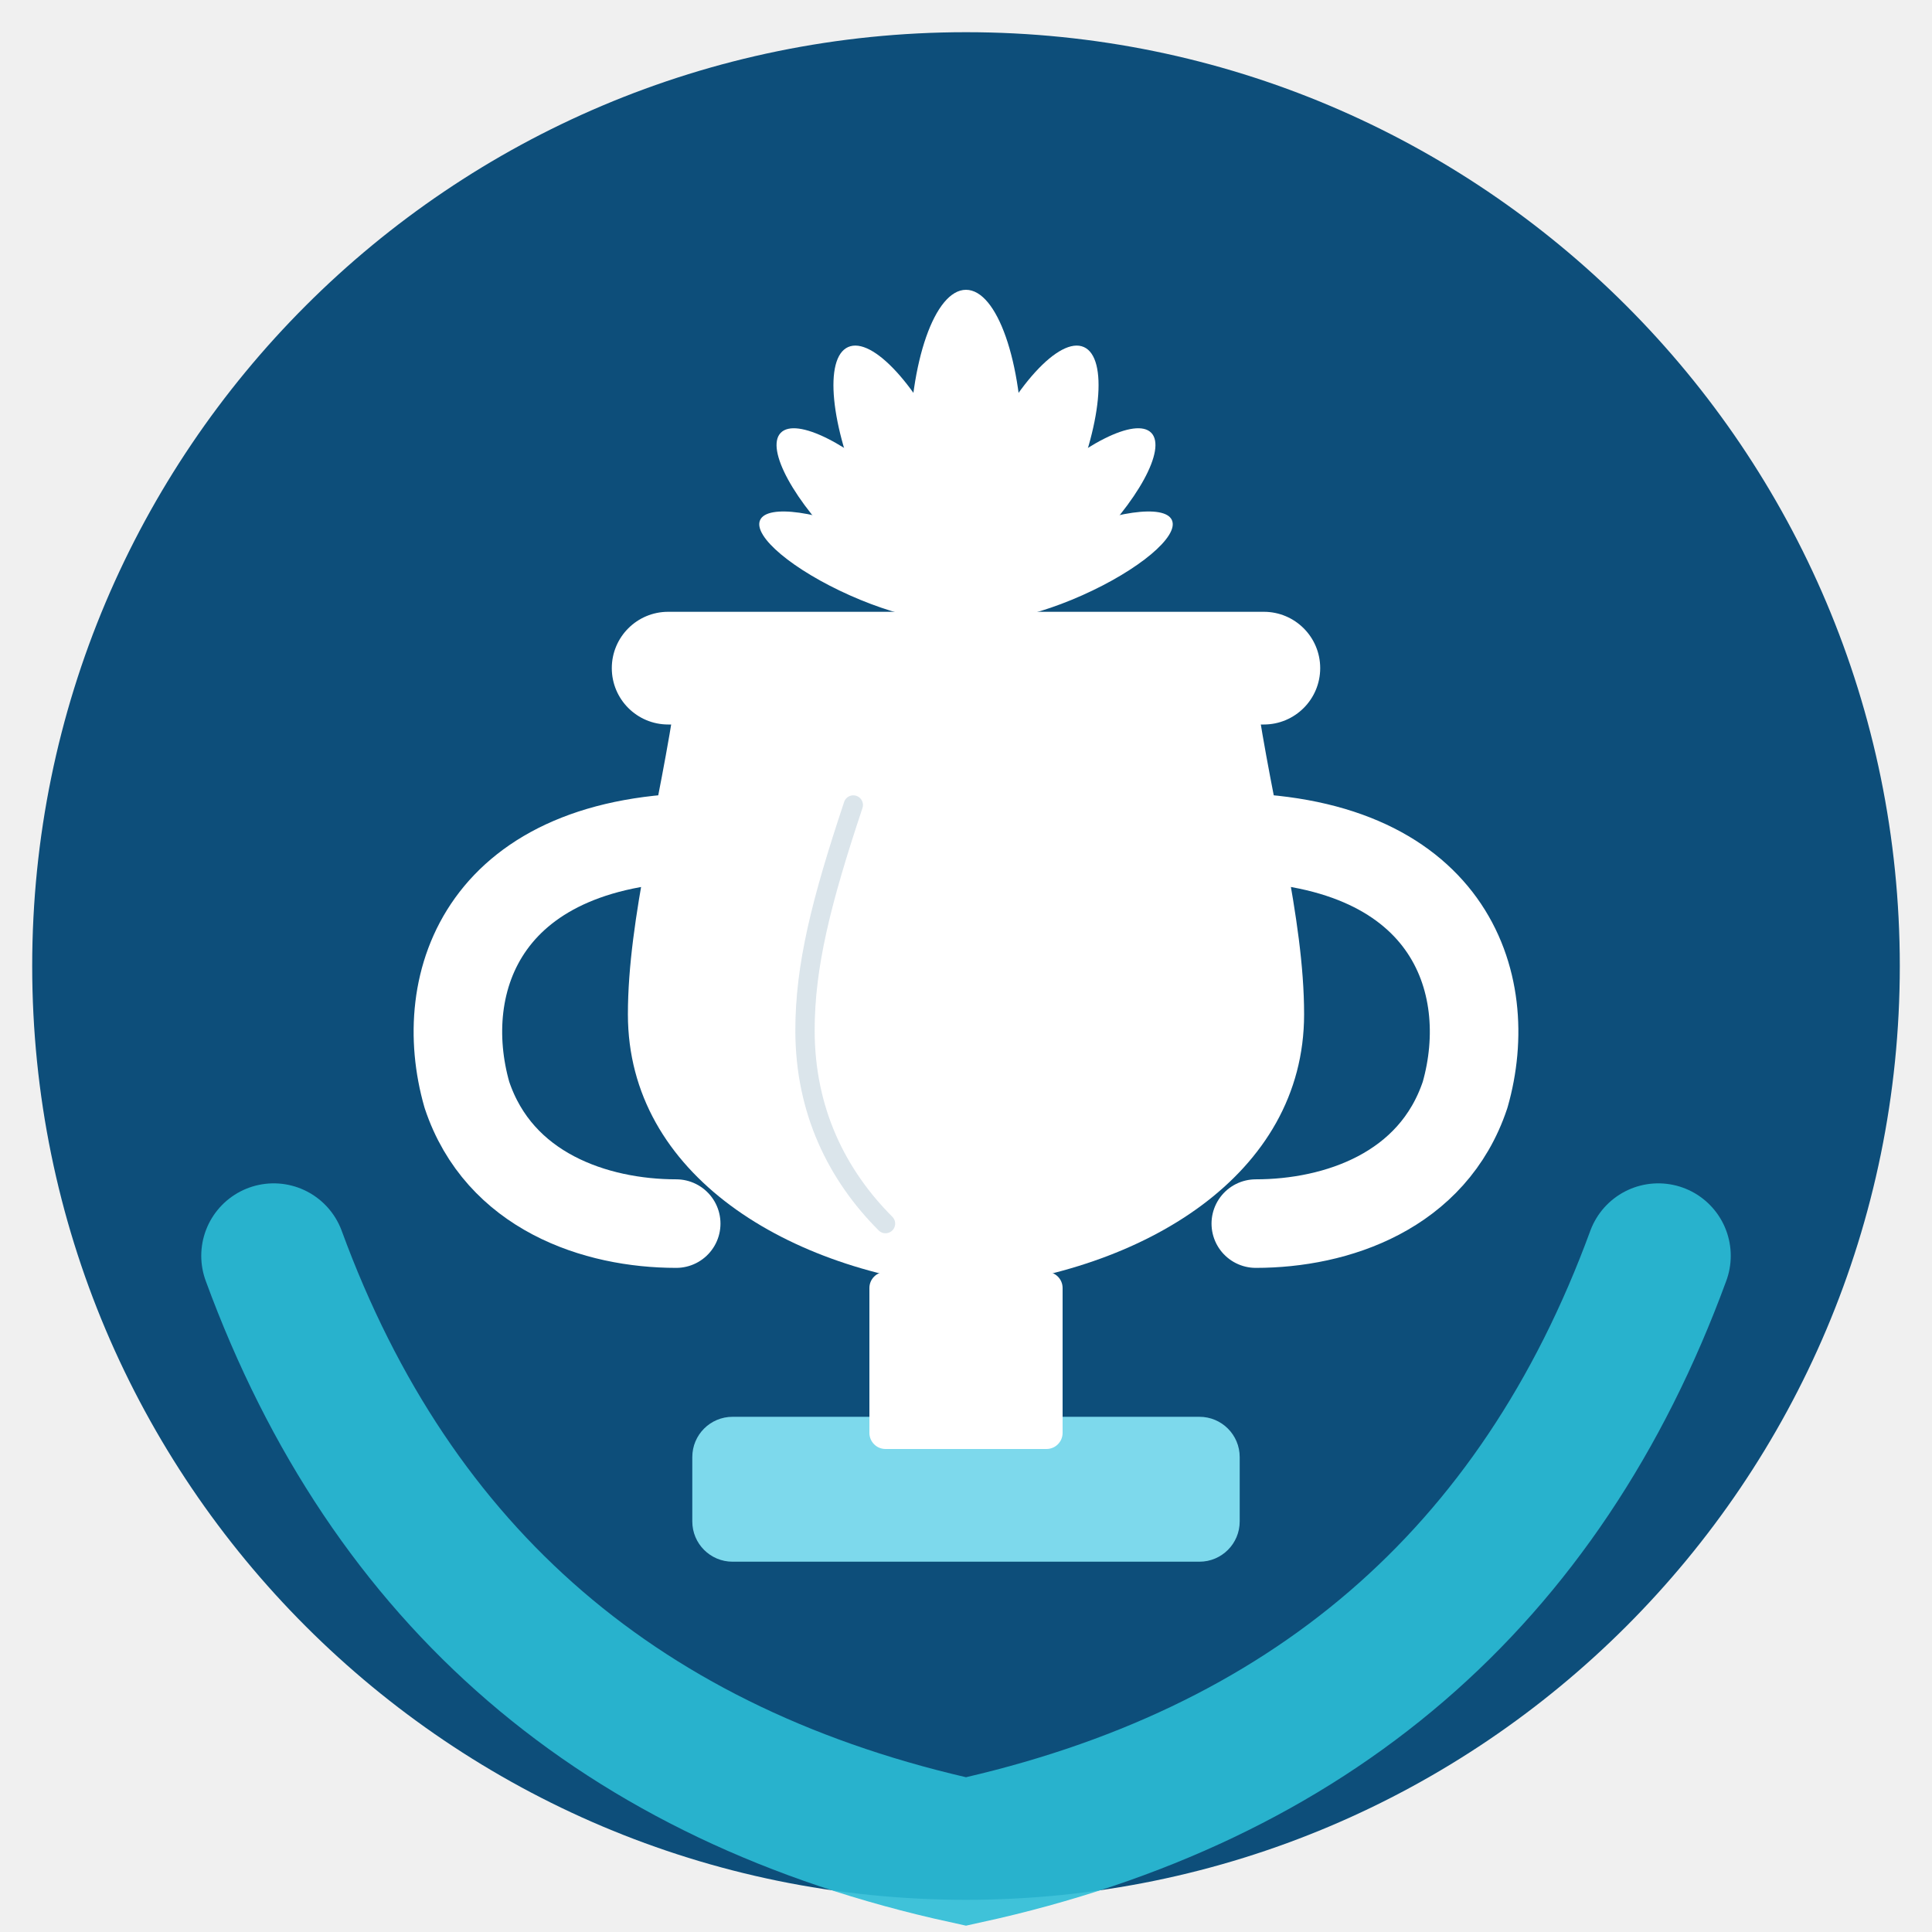
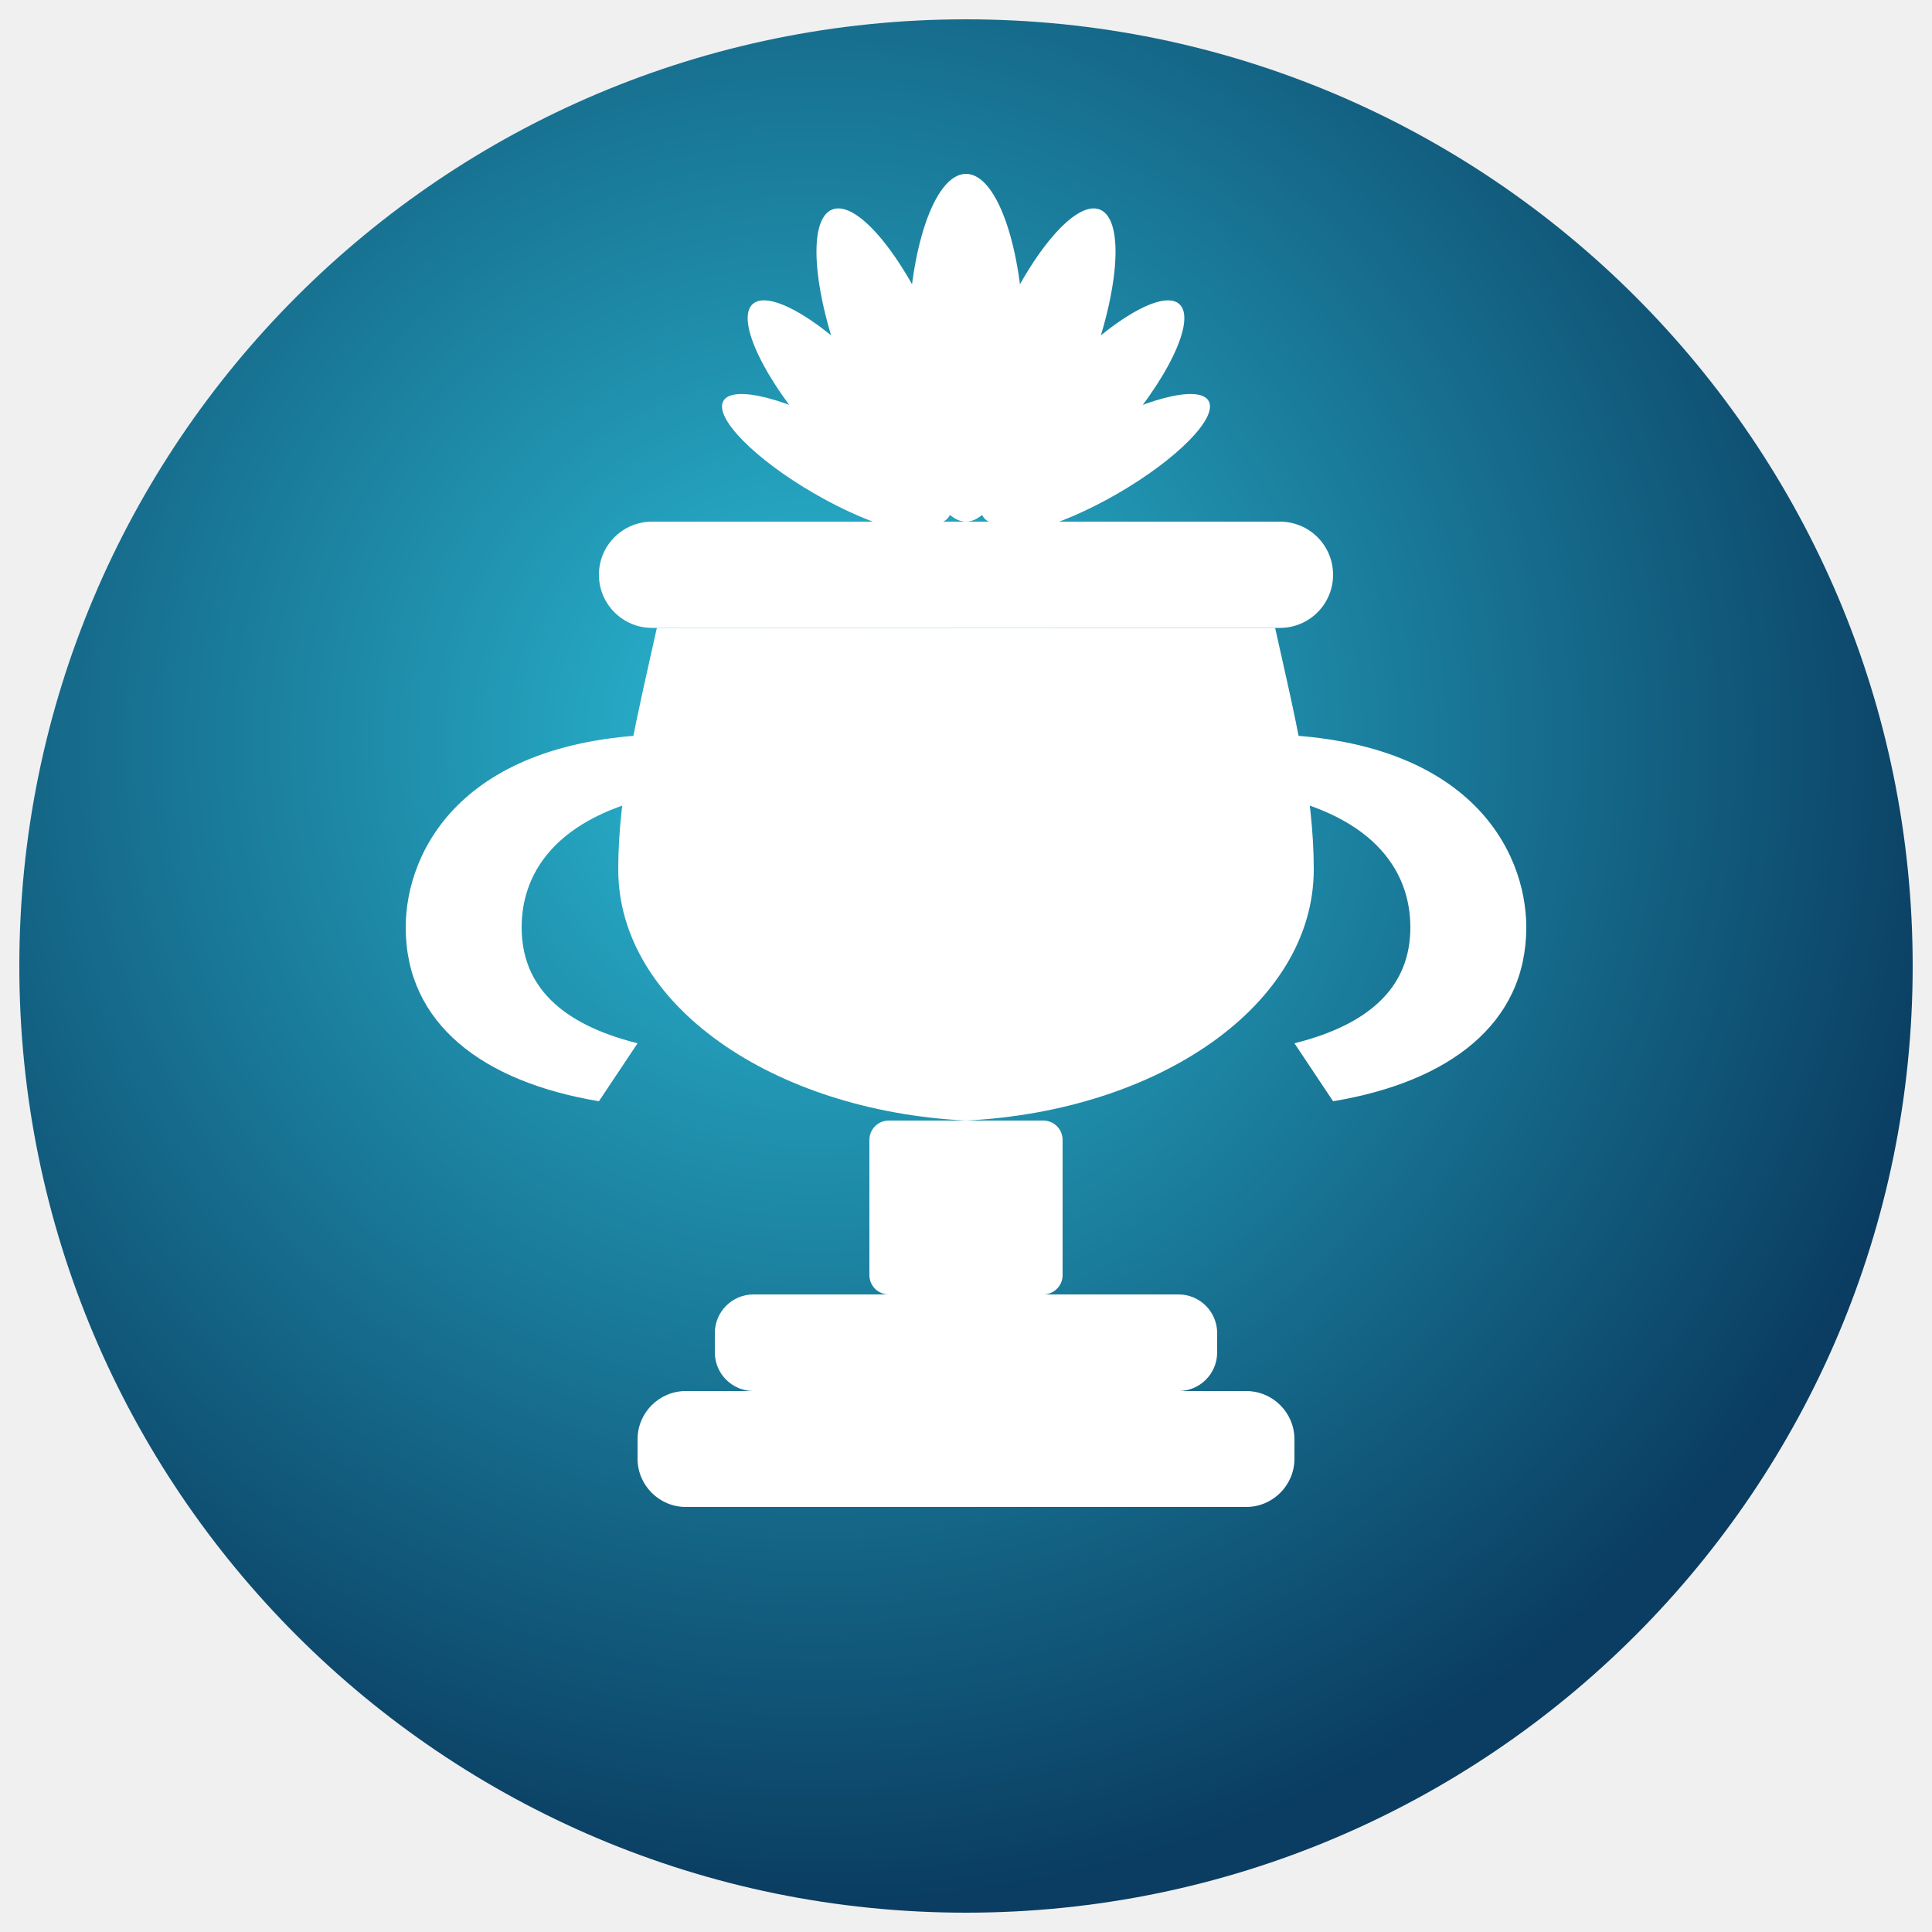
- <svg xmlns="http://www.w3.org/2000/svg" viewBox="0 0 120 120" role="img" aria-label="SportsGift Trophies">
-   <circle cx="60" cy="60" r="58" fill="#0D4E7A" />
-   <path d="M 17 78 Q 28 108 60 115 Q 92 108 103 78" fill="none" stroke="#2BBCD6" stroke-width="9" stroke-linecap="round" opacity="0.9" />
-   <rect x="43" y="88" width="34" height="9" rx="2.5" fill="#7DD9EC" />
-   <rect x="54" y="79" width="12" height="11" rx="1" fill="white" />
-   <path d="M 42 43 L 78 43 C 79 50 81 57 81 63 C 81 73 71 79 60 80 C 49 79 39 73 39 63 C 39 57 41 50 42 43 Z" fill="white" />
-   <path d="M 44 52 C 30 52 27 61 29 68 C 31 74 37 76 42 76" fill="none" stroke="white" stroke-width="5.5" stroke-linecap="round" stroke-linejoin="round" />
-   <path d="M 76 52 C 90 52 93 61 91 68 C 89 74 83 76 78 76" fill="none" stroke="white" stroke-width="5.5" stroke-linecap="round" stroke-linejoin="round" />
-   <rect x="38" y="38" width="44" height="7" rx="3.5" fill="white" />
-   <g transform="translate(60,38)">
-     <ellipse cx="0" cy="-10" rx="3.5" ry="10" fill="white" />
-     <ellipse cx="0" cy="-9" rx="3" ry="9" fill="white" transform="rotate(-24 0 0)" />
-     <ellipse cx="0" cy="-9" rx="3" ry="9" fill="white" transform="rotate(24 0 0)" />
-     <ellipse cx="0" cy="-8" rx="2.5" ry="8" fill="white" transform="rotate(-46 0 0)" />
-     <ellipse cx="0" cy="-8" rx="2.5" ry="8" fill="white" transform="rotate(46 0 0)" />
-     <ellipse cx="0" cy="-7" rx="2" ry="7" fill="white" transform="rotate(-66 0 0)" />
-     <ellipse cx="0" cy="-7" rx="2" ry="7" fill="white" transform="rotate(66 0 0)" />
+ <svg xmlns="http://www.w3.org/2000/svg" viewBox="0 0 100 100" role="img" aria-label="SportsGift Trophies">
+   <defs>
+     <radialGradient id="bg" cx="42%" cy="38%" r="62%">
+       <stop offset="0%" stop-color="#2BBCD6" />
+       <stop offset="100%" stop-color="#0A3D61" />
+     </radialGradient>
+     <clipPath id="circle-clip">
+       <circle cx="50" cy="50" r="49" />
+     </clipPath>
+   </defs>
+   <circle cx="50" cy="50" r="49" fill="url(#bg)" />
+   <g clip-path="url(#circle-clip)" fill="white">
+     <ellipse cx="50" cy="18" rx="3" ry="9" />
+     <ellipse cx="50" cy="18" rx="2.6" ry="8.5" transform="rotate(-22 50 28)" />
+     <ellipse cx="50" cy="18" rx="2.6" ry="8.5" transform="rotate(22 50 28)" />
+     <ellipse cx="50" cy="19" rx="2.2" ry="7.5" transform="rotate(-42 50 28)" />
+     <ellipse cx="50" cy="19" rx="2.2" ry="7.5" transform="rotate(42 50 28)" />
+     <ellipse cx="50" cy="20" rx="1.8" ry="6.5" transform="rotate(-60 50 28)" />
+     <ellipse cx="50" cy="20" rx="1.8" ry="6.5" transform="rotate(60 50 28)" />
+     <rect x="31" y="27" width="38" height="5.5" rx="2.75" />
+     <path d="M34 32.5              C33 37 32 41 32 45              C32 52 40 57.5 50 58              C60 57.5 68 52 68 45              C68 41 67 37 66 32.5              Z" />
+     <path d="M35 38              C24 38 21 44 21 48              C21 53 25 56 31 57              L33 54              C29 53 27 51 27 48              C27 45 29 42 35 41              Z" />
+     <path d="M65 38              C76 38 79 44 79 48              C79 53 75 56 69 57              L67 54              C71 53 73 51 73 48              C73 45 71 42 65 41              Z" />
+     <rect x="45" y="58" width="10" height="9" rx="1" />
+     <rect x="37" y="67" width="26" height="5" rx="2" />
+     <rect x="33" y="72" width="34" height="6" rx="2.5" />
  </g>
-   <path d="M 53 50 C 51 56 50 60 50 64 C 50 69 52 73 55 76" fill="none" stroke="#0D4E7A" stroke-width="1.2" opacity="0.15" stroke-linecap="round" />
</svg>
